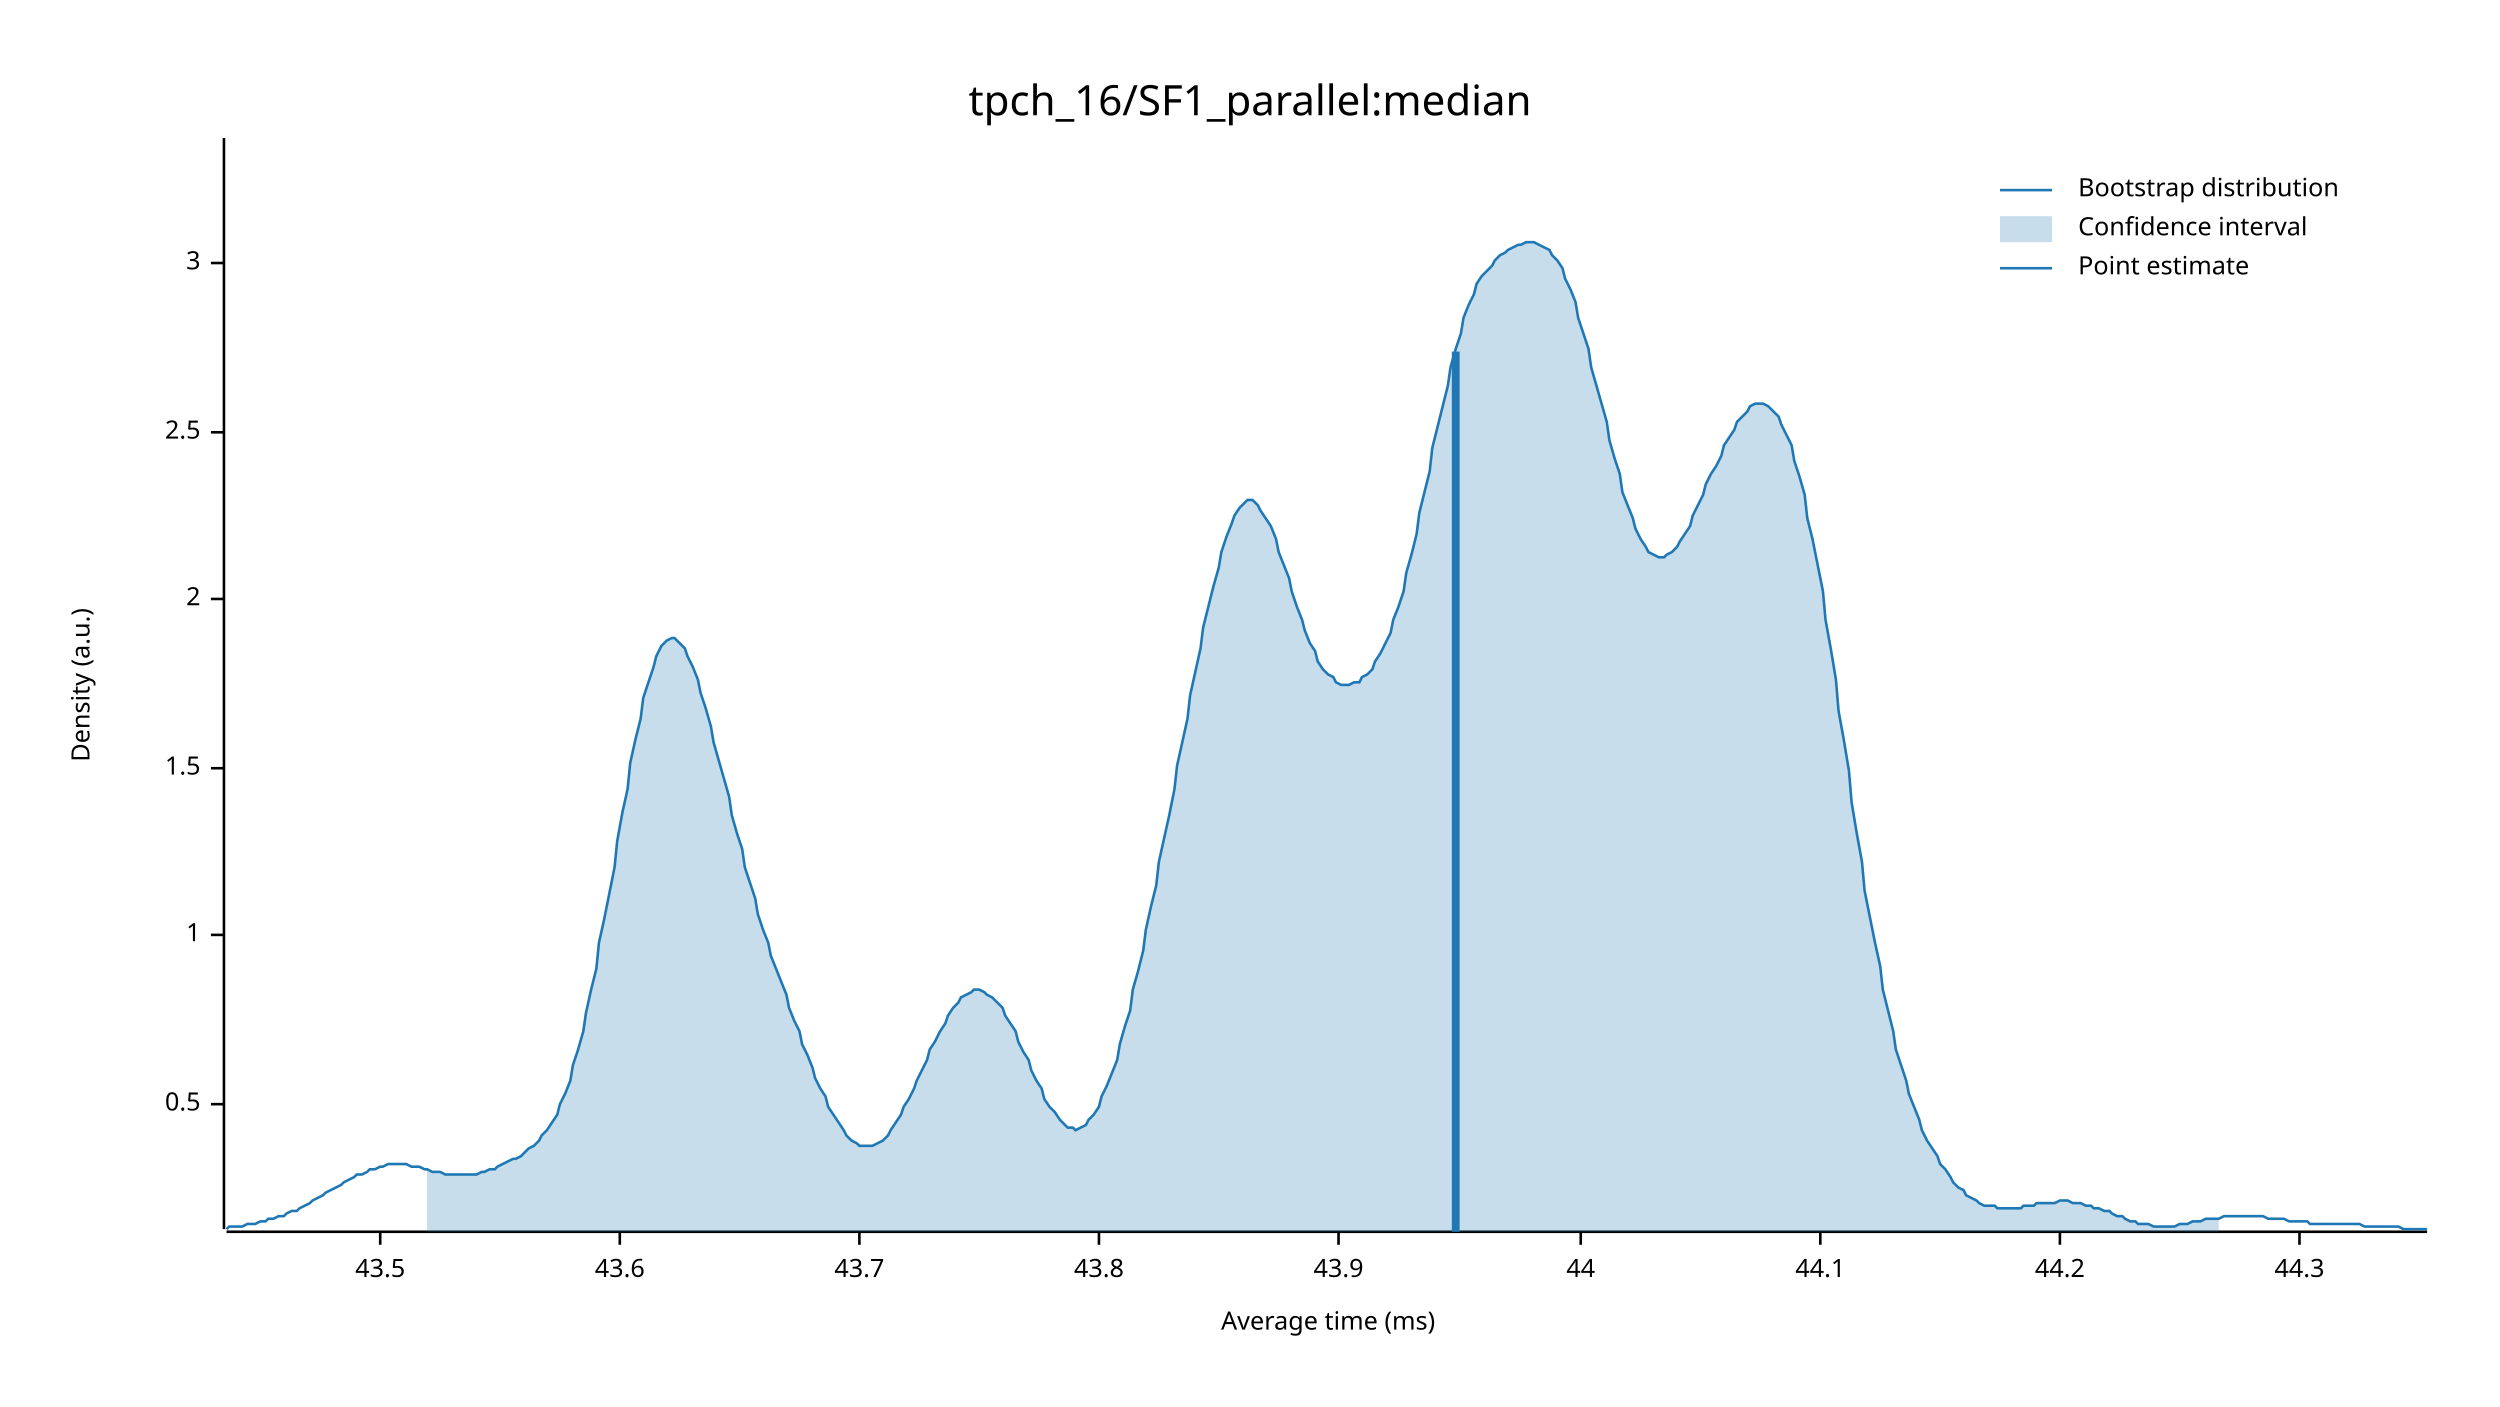
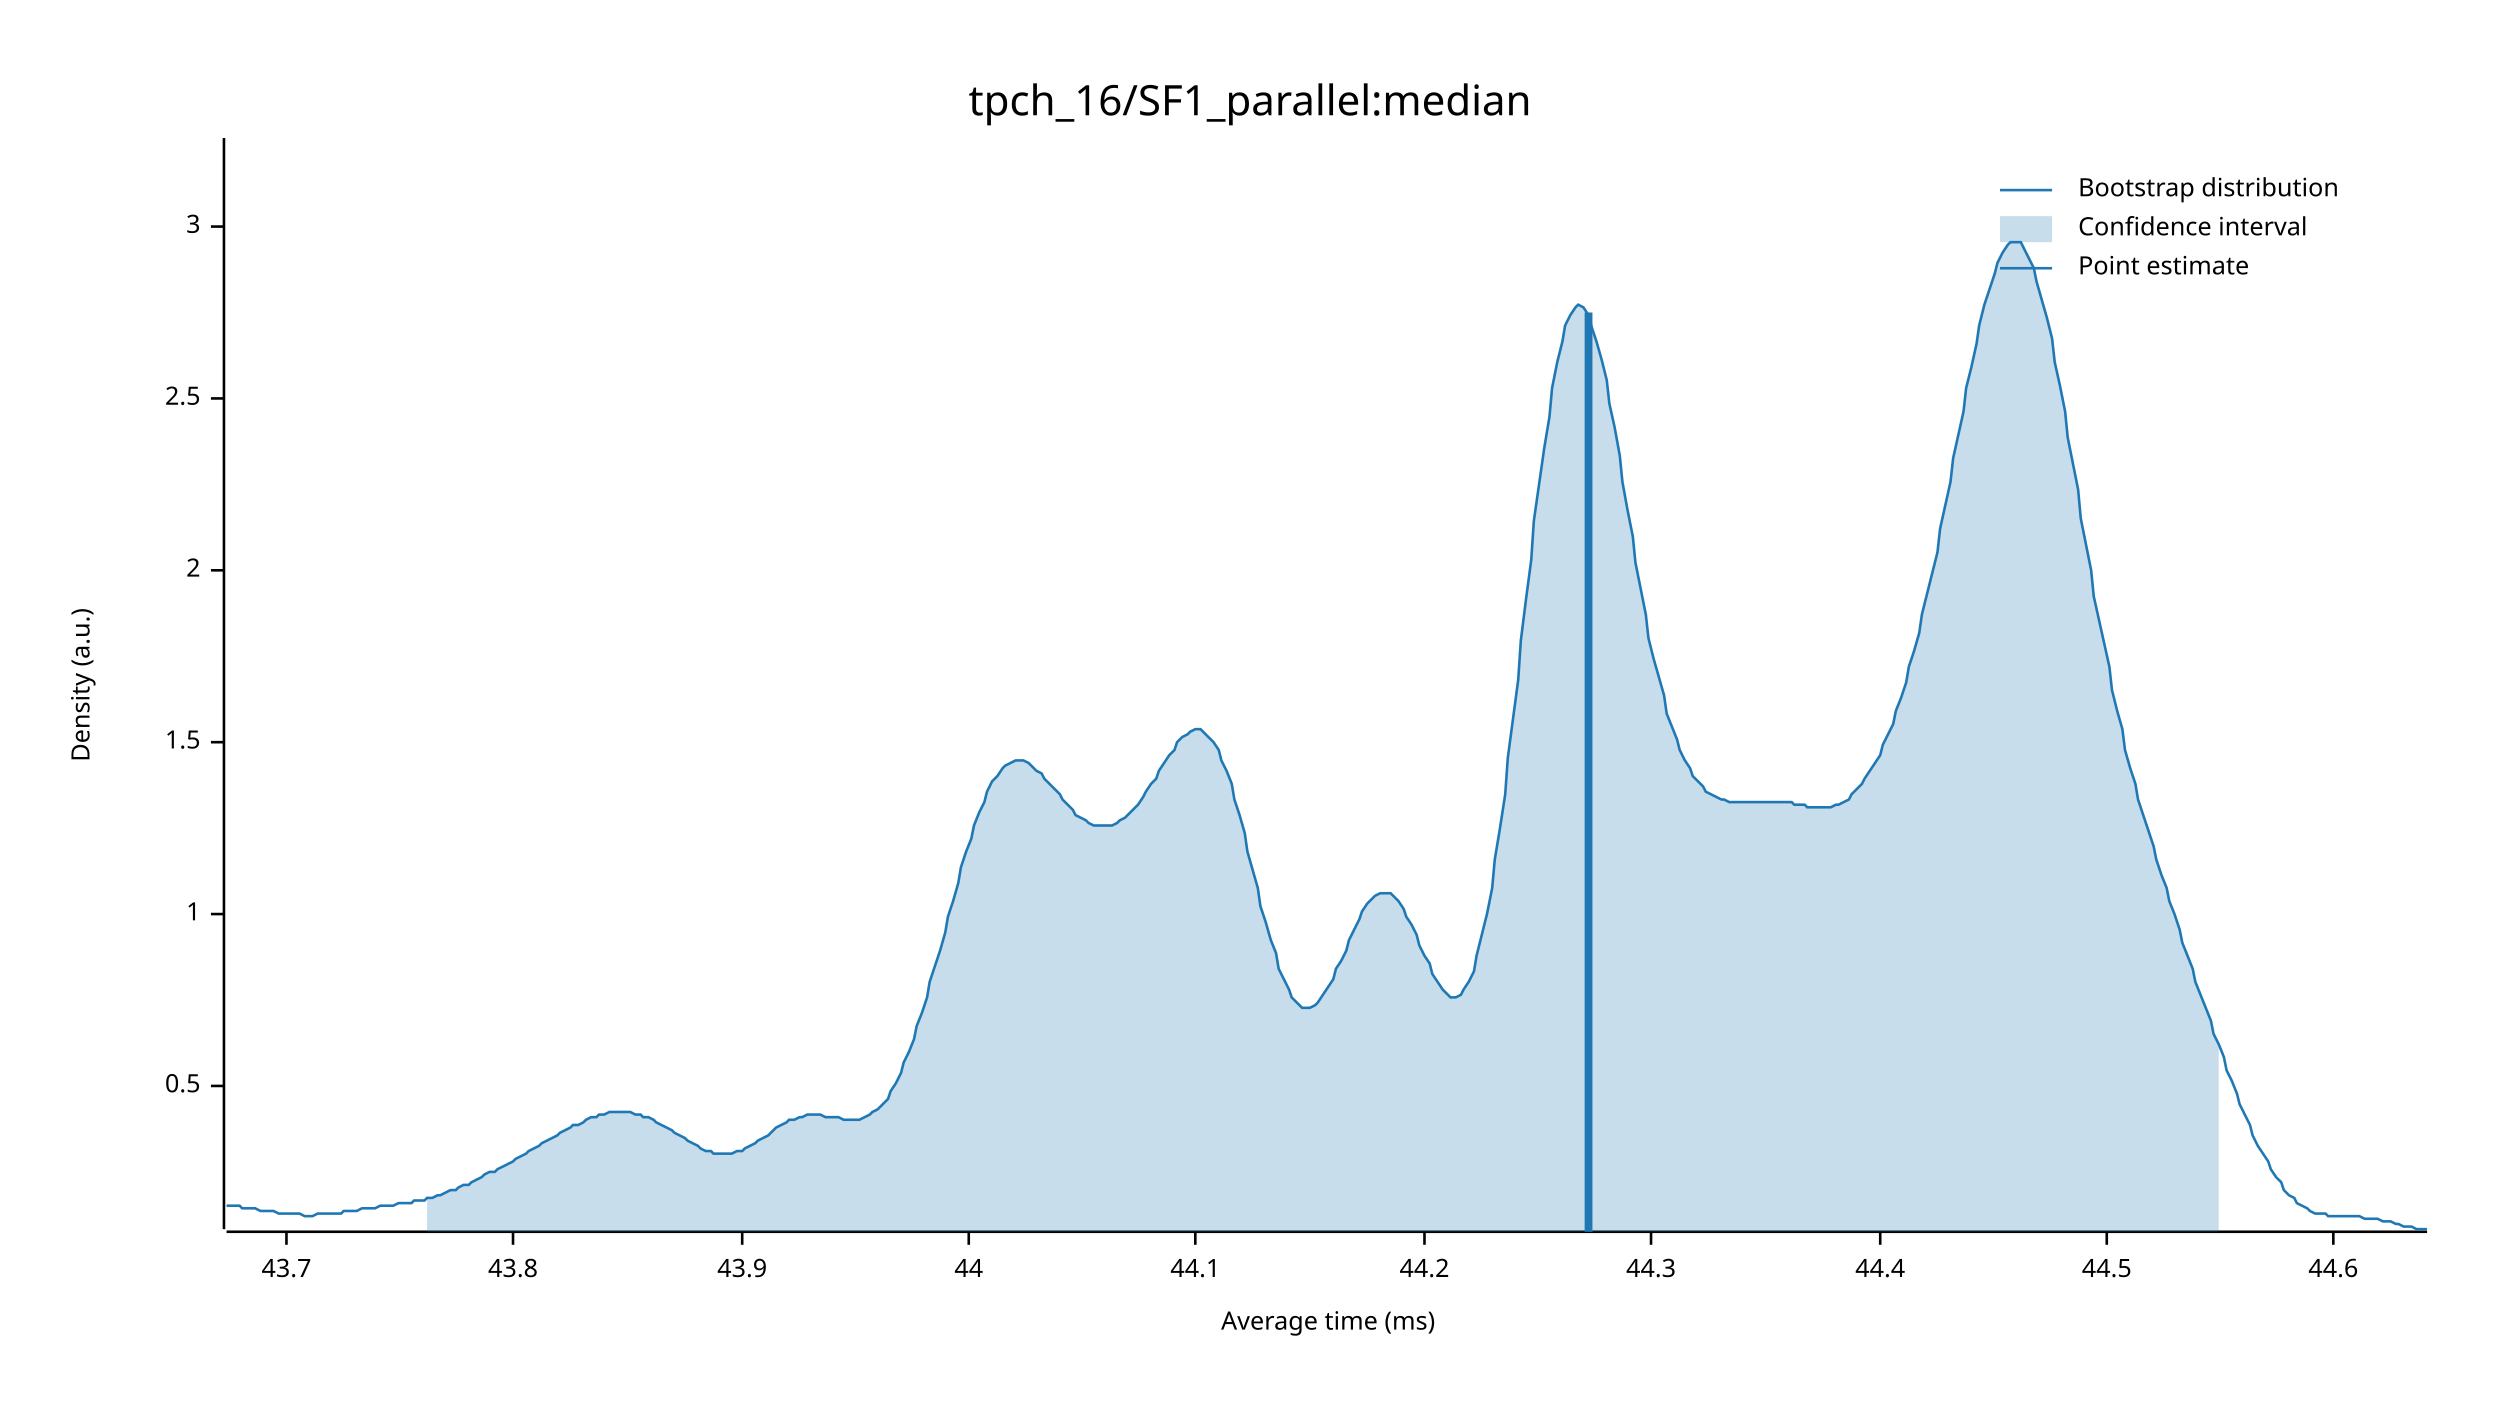
<svg xmlns="http://www.w3.org/2000/svg" width="960" height="540" viewBox="0 0 960 540">
  <text x="480" y="32" dy="0.76em" text-anchor="middle" font-family="sans-serif" font-size="16.129" opacity="1" fill="#000000">
tpch_16/SF1_parallel:median
</text>
  <text x="27" y="263" dy="0.76em" text-anchor="middle" font-family="sans-serif" font-size="9.677" opacity="1" fill="#000000" transform="rotate(270, 27, 263)">
Density (a.u.)
</text>
  <text x="510" y="513" dy="-0.5ex" text-anchor="middle" font-family="sans-serif" font-size="9.677" opacity="1" fill="#000000">
Average time (ms)
</text>
  <polyline fill="none" opacity="1" stroke="#000000" stroke-width="1" points="86,53 86,472 " />
-   <text x="77" y="424" dy="0.5ex" text-anchor="end" font-family="sans-serif" font-size="9.677" opacity="1" fill="#000000">
+   <text x="77" y="417" dy="0.5ex" text-anchor="end" font-family="sans-serif" font-size="9.677" opacity="1" fill="#000000">
0.5
</text>
-   <polyline fill="none" opacity="1" stroke="#000000" stroke-width="1" points="81,424 86,424 " />
-   <text x="77" y="359" dy="0.5ex" text-anchor="end" font-family="sans-serif" font-size="9.677" opacity="1" fill="#000000">
+   <polyline fill="none" opacity="1" stroke="#000000" stroke-width="1" points="81,417 86,417 " />
+   <text x="77" y="351" dy="0.5ex" text-anchor="end" font-family="sans-serif" font-size="9.677" opacity="1" fill="#000000">
1
</text>
-   <polyline fill="none" opacity="1" stroke="#000000" stroke-width="1" points="81,359 86,359 " />
-   <text x="77" y="295" dy="0.5ex" text-anchor="end" font-family="sans-serif" font-size="9.677" opacity="1" fill="#000000">
+   <polyline fill="none" opacity="1" stroke="#000000" stroke-width="1" points="81,351 86,351 " />
+   <text x="77" y="285" dy="0.5ex" text-anchor="end" font-family="sans-serif" font-size="9.677" opacity="1" fill="#000000">
1.5
</text>
-   <polyline fill="none" opacity="1" stroke="#000000" stroke-width="1" points="81,295 86,295 " />
-   <text x="77" y="230" dy="0.5ex" text-anchor="end" font-family="sans-serif" font-size="9.677" opacity="1" fill="#000000">
+   <polyline fill="none" opacity="1" stroke="#000000" stroke-width="1" points="81,285 86,285 " />
+   <text x="77" y="219" dy="0.5ex" text-anchor="end" font-family="sans-serif" font-size="9.677" opacity="1" fill="#000000">
2
</text>
-   <polyline fill="none" opacity="1" stroke="#000000" stroke-width="1" points="81,230 86,230 " />
-   <text x="77" y="166" dy="0.5ex" text-anchor="end" font-family="sans-serif" font-size="9.677" opacity="1" fill="#000000">
+   <polyline fill="none" opacity="1" stroke="#000000" stroke-width="1" points="81,219 86,219 " />
+   <text x="77" y="153" dy="0.5ex" text-anchor="end" font-family="sans-serif" font-size="9.677" opacity="1" fill="#000000">
2.5
</text>
-   <polyline fill="none" opacity="1" stroke="#000000" stroke-width="1" points="81,166 86,166 " />
-   <text x="77" y="101" dy="0.5ex" text-anchor="end" font-family="sans-serif" font-size="9.677" opacity="1" fill="#000000">
+   <polyline fill="none" opacity="1" stroke="#000000" stroke-width="1" points="81,153 86,153 " />
+   <text x="77" y="87" dy="0.5ex" text-anchor="end" font-family="sans-serif" font-size="9.677" opacity="1" fill="#000000">
3
</text>
-   <polyline fill="none" opacity="1" stroke="#000000" stroke-width="1" points="81,101 86,101 " />
+   <polyline fill="none" opacity="1" stroke="#000000" stroke-width="1" points="81,87 86,87 " />
  <polyline fill="none" opacity="1" stroke="#000000" stroke-width="1" points="87,473 932,473 " />
-   <text x="146" y="483" dy="0.76em" text-anchor="middle" font-family="sans-serif" font-size="9.677" opacity="1" fill="#000000">
- 43.5
- </text>
-   <polyline fill="none" opacity="1" stroke="#000000" stroke-width="1" points="146,473 146,478 " />
-   <text x="238" y="483" dy="0.76em" text-anchor="middle" font-family="sans-serif" font-size="9.677" opacity="1" fill="#000000">
- 43.6
- </text>
-   <polyline fill="none" opacity="1" stroke="#000000" stroke-width="1" points="238,473 238,478 " />
-   <text x="330" y="483" dy="0.76em" text-anchor="middle" font-family="sans-serif" font-size="9.677" opacity="1" fill="#000000">
+   <text x="110" y="483" dy="0.76em" text-anchor="middle" font-family="sans-serif" font-size="9.677" opacity="1" fill="#000000">
43.7
</text>
-   <polyline fill="none" opacity="1" stroke="#000000" stroke-width="1" points="330,473 330,478 " />
-   <text x="422" y="483" dy="0.76em" text-anchor="middle" font-family="sans-serif" font-size="9.677" opacity="1" fill="#000000">
+   <polyline fill="none" opacity="1" stroke="#000000" stroke-width="1" points="110,473 110,478 " />
+   <text x="197" y="483" dy="0.76em" text-anchor="middle" font-family="sans-serif" font-size="9.677" opacity="1" fill="#000000">
43.8
</text>
-   <polyline fill="none" opacity="1" stroke="#000000" stroke-width="1" points="422,473 422,478 " />
-   <text x="514" y="483" dy="0.76em" text-anchor="middle" font-family="sans-serif" font-size="9.677" opacity="1" fill="#000000">
+   <polyline fill="none" opacity="1" stroke="#000000" stroke-width="1" points="197,473 197,478 " />
+   <text x="285" y="483" dy="0.76em" text-anchor="middle" font-family="sans-serif" font-size="9.677" opacity="1" fill="#000000">
43.9
</text>
-   <polyline fill="none" opacity="1" stroke="#000000" stroke-width="1" points="514,473 514,478 " />
-   <text x="607" y="483" dy="0.76em" text-anchor="middle" font-family="sans-serif" font-size="9.677" opacity="1" fill="#000000">
+   <polyline fill="none" opacity="1" stroke="#000000" stroke-width="1" points="285,473 285,478 " />
+   <text x="372" y="483" dy="0.76em" text-anchor="middle" font-family="sans-serif" font-size="9.677" opacity="1" fill="#000000">
44
</text>
-   <polyline fill="none" opacity="1" stroke="#000000" stroke-width="1" points="607,473 607,478 " />
-   <text x="699" y="483" dy="0.76em" text-anchor="middle" font-family="sans-serif" font-size="9.677" opacity="1" fill="#000000">
+   <polyline fill="none" opacity="1" stroke="#000000" stroke-width="1" points="372,473 372,478 " />
+   <text x="459" y="483" dy="0.76em" text-anchor="middle" font-family="sans-serif" font-size="9.677" opacity="1" fill="#000000">
44.1
</text>
-   <polyline fill="none" opacity="1" stroke="#000000" stroke-width="1" points="699,473 699,478 " />
-   <text x="791" y="483" dy="0.76em" text-anchor="middle" font-family="sans-serif" font-size="9.677" opacity="1" fill="#000000">
+   <polyline fill="none" opacity="1" stroke="#000000" stroke-width="1" points="459,473 459,478 " />
+   <text x="547" y="483" dy="0.76em" text-anchor="middle" font-family="sans-serif" font-size="9.677" opacity="1" fill="#000000">
44.2
</text>
-   <polyline fill="none" opacity="1" stroke="#000000" stroke-width="1" points="791,473 791,478 " />
-   <text x="883" y="483" dy="0.76em" text-anchor="middle" font-family="sans-serif" font-size="9.677" opacity="1" fill="#000000">
+   <polyline fill="none" opacity="1" stroke="#000000" stroke-width="1" points="547,473 547,478 " />
+   <text x="634" y="483" dy="0.76em" text-anchor="middle" font-family="sans-serif" font-size="9.677" opacity="1" fill="#000000">
44.3
</text>
-   <polyline fill="none" opacity="1" stroke="#000000" stroke-width="1" points="883,473 883,478 " />
-   <polyline fill="none" opacity="1" stroke="#1F78B4" stroke-width="1" points="87,472 88,471 90,471 92,471 93,471 95,470 97,470 98,470 100,469 102,469 103,468 105,468 107,467 109,467 110,466 112,465 114,465 115,464 117,463 119,462 120,461 122,460 124,459 125,458 127,457 129,456 131,455 132,454 134,453 136,452 137,451 139,451 141,450 142,449 144,449 146,448 147,448 149,447 151,447 153,447 154,447 156,447 158,448 159,448 161,448 163,449 164,449 166,450 168,450 169,450 171,451 173,451 175,451 176,451 178,451 180,451 181,451 183,451 185,450 186,450 188,449 190,449 191,448 193,447 195,446 197,445 198,445 200,444 202,442 203,441 205,440 207,438 208,436 210,434 212,431 214,428 215,424 217,420 219,415 220,409 222,403 224,396 225,389 227,380 229,372 230,362 232,353 234,343 236,333 237,323 239,312 241,303 242,293 244,284 246,276 247,268 249,262 251,256 252,252 254,248 256,246 258,245 259,245 261,247 263,249 264,252 266,256 268,261 269,266 271,272 273,279 274,285 276,292 278,299 280,306 281,313 283,320 285,326 286,333 288,339 290,345 291,351 293,357 295,362 296,367 298,372 300,377 302,382 303,387 305,392 307,396 308,401 310,405 312,410 313,414 315,418 317,421 318,425 320,428 322,431 324,434 325,436 327,438 329,439 330,440 332,440 334,440 335,440 337,439 339,438 341,436 342,434 344,431 346,428 347,425 349,422 351,418 352,415 354,411 356,407 357,403 359,400 361,396 363,393 364,390 366,387 368,385 369,383 371,382 373,381 374,380 376,380 378,381 379,382 381,383 383,385 385,387 386,390 388,393 390,396 391,400 393,404 395,407 396,411 398,415 400,418 401,422 403,425 405,427 407,430 408,431 410,433 412,433 413,434 415,433 417,432 418,430 420,428 422,425 423,421 425,417 427,412 429,407 430,401 432,394 434,388 435,380 437,373 439,365 440,357 442,348 444,340 445,331 447,322 449,313 451,303 452,294 454,285 456,276 457,267 459,258 461,249 462,241 464,233 466,225 468,218 469,212 471,206 473,201 474,198 476,195 478,193 479,192 481,192 483,194 484,196 486,199 488,202 490,207 491,212 493,217 495,222 496,227 498,233 500,238 501,242 503,247 505,250 506,254 508,257 510,259 512,260 513,262 515,263 517,263 518,263 520,262 522,262 523,260 525,259 527,257 528,254 530,251 532,247 534,243 535,238 537,233 539,227 540,220 542,213 544,205 545,197 547,189 549,181 550,172 552,164 554,156 556,148 557,141 559,134 561,128 562,122 564,117 566,113 567,109 569,106 571,104 573,102 574,100 576,98 578,97 579,96 581,95 583,94 584,94 586,93 588,93 589,93 591,94 593,95 595,96 596,98 598,100 600,103 601,107 603,111 605,116 606,122 608,128 610,134 611,141 613,148 615,155 617,162 618,169 620,176 622,182 623,189 625,194 627,199 628,203 630,207 632,210 633,212 635,213 637,214 639,214 640,213 642,212 644,210 645,208 647,205 649,202 650,198 652,194 654,190 655,186 657,182 659,179 661,175 662,171 664,168 666,165 667,162 669,160 671,158 672,156 674,155 676,155 677,155 679,156 681,158 683,160 684,163 686,167 688,171 689,177 691,183 693,190 694,199 696,207 698,217 700,227 701,238 703,249 705,261 706,273 708,284 710,296 711,308 713,320 715,331 716,342 718,352 720,362 722,371 723,380 725,388 727,396 728,403 730,409 732,415 733,420 735,425 737,430 738,434 740,438 742,441 744,444 745,447 747,449 749,452 750,454 752,456 754,457 755,459 757,460 759,461 760,462 762,463 764,463 766,463 767,464 769,464 771,464 772,464 774,464 776,464 777,463 779,463 781,463 782,462 784,462 786,462 788,462 789,462 791,461 793,461 794,461 796,462 798,462 799,462 801,463 803,463 804,464 806,464 808,465 810,465 811,466 813,467 815,467 816,468 818,469 820,469 821,470 823,470 825,470 827,471 828,471 830,471 832,471 833,471 835,471 837,470 838,470 840,470 842,469 843,469 845,469 847,468 849,468 850,468 852,468 854,467 855,467 857,467 859,467 860,467 862,467 864,467 865,467 867,467 869,467 871,468 872,468 874,468 876,468 877,468 879,469 881,469 882,469 884,469 886,469 887,470 889,470 891,470 893,470 894,470 896,470 898,470 899,470 901,470 903,470 904,470 906,470 908,471 909,471 911,471 913,471 915,471 916,471 918,471 920,471 921,471 923,472 925,472 926,472 928,472 930,472 932,472 " />
-   <polygon opacity="0.25" fill="#1F78B4" points="164,449 166,450 168,450 169,450 171,451 173,451 175,451 176,451 178,451 180,451 181,451 183,451 185,450 186,450 188,449 190,449 191,448 193,447 195,446 197,445 198,445 200,444 202,442 203,441 205,440 207,438 208,436 210,434 212,431 214,428 215,424 217,420 219,415 220,409 222,403 224,396 225,389 227,380 229,372 230,362 232,353 234,343 236,333 237,323 239,312 241,303 242,293 244,284 246,276 247,268 249,262 251,256 252,252 254,248 256,246 258,245 259,245 261,247 263,249 264,252 266,256 268,261 269,266 271,272 273,279 274,285 276,292 278,299 280,306 281,313 283,320 285,326 286,333 288,339 290,345 291,351 293,357 295,362 296,367 298,372 300,377 302,382 303,387 305,392 307,396 308,401 310,405 312,410 313,414 315,418 317,421 318,425 320,428 322,431 324,434 325,436 327,438 329,439 330,440 332,440 334,440 335,440 337,439 339,438 341,436 342,434 344,431 346,428 347,425 349,422 351,418 352,415 354,411 356,407 357,403 359,400 361,396 363,393 364,390 366,387 368,385 369,383 371,382 373,381 374,380 376,380 378,381 379,382 381,383 383,385 385,387 386,390 388,393 390,396 391,400 393,404 395,407 396,411 398,415 400,418 401,422 403,425 405,427 407,430 408,431 410,433 412,433 413,434 415,433 417,432 418,430 420,428 422,425 423,421 425,417 427,412 429,407 430,401 432,394 434,388 435,380 437,373 439,365 440,357 442,348 444,340 445,331 447,322 449,313 451,303 452,294 454,285 456,276 457,267 459,258 461,249 462,241 464,233 466,225 468,218 469,212 471,206 473,201 474,198 476,195 478,193 479,192 481,192 483,194 484,196 486,199 488,202 490,207 491,212 493,217 495,222 496,227 498,233 500,238 501,242 503,247 505,250 506,254 508,257 510,259 512,260 513,262 515,263 517,263 518,263 520,262 522,262 523,260 525,259 527,257 528,254 530,251 532,247 534,243 535,238 537,233 539,227 540,220 542,213 544,205 545,197 547,189 549,181 550,172 552,164 554,156 556,148 557,141 559,134 561,128 562,122 564,117 566,113 567,109 569,106 571,104 573,102 574,100 576,98 578,97 579,96 581,95 583,94 584,94 586,93 588,93 589,93 591,94 593,95 595,96 596,98 598,100 600,103 601,107 603,111 605,116 606,122 608,128 610,134 611,141 613,148 615,155 617,162 618,169 620,176 622,182 623,189 625,194 627,199 628,203 630,207 632,210 633,212 635,213 637,214 639,214 640,213 642,212 644,210 645,208 647,205 649,202 650,198 652,194 654,190 655,186 657,182 659,179 661,175 662,171 664,168 666,165 667,162 669,160 671,158 672,156 674,155 676,155 677,155 679,156 681,158 683,160 684,163 686,167 688,171 689,177 691,183 693,190 694,199 696,207 698,217 700,227 701,238 703,249 705,261 706,273 708,284 710,296 711,308 713,320 715,331 716,342 718,352 720,362 722,371 723,380 725,388 727,396 728,403 730,409 732,415 733,420 735,425 737,430 738,434 740,438 742,441 744,444 745,447 747,449 749,452 750,454 752,456 754,457 755,459 757,460 759,461 760,462 762,463 764,463 766,463 767,464 769,464 771,464 772,464 774,464 776,464 777,463 779,463 781,463 782,462 784,462 786,462 788,462 789,462 791,461 793,461 794,461 796,462 798,462 799,462 801,463 803,463 804,464 806,464 808,465 810,465 811,466 813,467 815,467 816,468 818,469 820,469 821,470 823,470 825,470 827,471 828,471 830,471 832,471 833,471 835,471 837,470 838,470 840,470 842,469 843,469 845,469 847,468 849,468 850,468 852,468 852,473 164,473 " />
-   <polyline fill="none" opacity="1" stroke="#1F78B4" stroke-width="3" points="559,473 559,135 " />
+   <polyline fill="none" opacity="1" stroke="#000000" stroke-width="1" points="634,473 634,478 " />
+   <text x="722" y="483" dy="0.76em" text-anchor="middle" font-family="sans-serif" font-size="9.677" opacity="1" fill="#000000">
+ 44.4
+ </text>
+   <polyline fill="none" opacity="1" stroke="#000000" stroke-width="1" points="722,473 722,478 " />
+   <text x="809" y="483" dy="0.76em" text-anchor="middle" font-family="sans-serif" font-size="9.677" opacity="1" fill="#000000">
+ 44.5
+ </text>
+   <polyline fill="none" opacity="1" stroke="#000000" stroke-width="1" points="809,473 809,478 " />
+   <text x="896" y="483" dy="0.76em" text-anchor="middle" font-family="sans-serif" font-size="9.677" opacity="1" fill="#000000">
+ 44.6
+ </text>
+   <polyline fill="none" opacity="1" stroke="#000000" stroke-width="1" points="896,473 896,478 " />
+   <polyline fill="none" opacity="1" stroke="#1F78B4" stroke-width="1" points="87,463 88,463 90,463 92,463 93,464 95,464 97,464 98,464 100,465 102,465 103,465 105,465 107,466 109,466 110,466 112,466 114,466 115,466 117,467 119,467 120,467 122,466 124,466 125,466 127,466 129,466 131,466 132,465 134,465 136,465 137,465 139,464 141,464 142,464 144,464 146,463 147,463 149,463 151,463 153,462 154,462 156,462 158,462 159,461 161,461 163,461 164,460 166,460 168,459 169,459 171,458 173,457 175,457 176,456 178,455 180,455 181,454 183,453 185,452 186,451 188,450 190,450 191,449 193,448 195,447 197,446 198,445 200,444 202,443 203,442 205,441 207,440 208,439 210,438 212,437 214,436 215,435 217,434 219,433 220,432 222,432 224,431 225,430 227,429 229,429 230,428 232,428 234,427 236,427 237,427 239,427 241,427 242,427 244,428 246,428 247,429 249,429 251,430 252,431 254,432 256,433 258,434 259,435 261,436 263,437 264,438 266,439 268,440 269,441 271,442 273,442 274,443 276,443 278,443 280,443 281,443 283,442 285,442 286,441 288,440 290,439 291,438 293,437 295,436 296,435 298,433 300,432 302,431 303,430 305,430 307,429 308,429 310,428 312,428 313,428 315,428 317,429 318,429 320,429 322,429 324,430 325,430 327,430 329,430 330,430 332,429 334,428 335,427 337,426 339,424 341,422 342,419 344,416 346,412 347,408 349,404 351,399 352,394 354,389 356,383 357,377 359,371 361,365 363,358 364,352 366,346 368,339 369,333 371,327 373,322 374,317 376,312 378,308 379,304 381,300 383,298 385,295 386,294 388,293 390,292 391,292 393,292 395,293 396,294 398,296 400,297 401,299 403,301 405,303 407,305 408,307 410,309 412,311 413,313 415,314 417,315 418,316 420,317 422,317 423,317 425,317 427,317 429,316 430,315 432,314 434,312 435,311 437,309 439,306 440,304 442,301 444,299 445,296 447,293 449,290 451,288 452,285 454,283 456,282 457,281 459,280 461,280 462,281 464,283 466,285 468,288 469,292 471,296 473,301 474,307 476,313 478,320 479,327 481,334 483,341 484,348 486,354 488,361 490,366 491,372 493,376 495,380 496,383 498,385 500,387 501,387 503,387 505,386 506,385 508,382 510,379 512,376 513,372 515,369 517,365 518,361 520,357 522,353 523,350 525,347 527,345 528,344 530,343 532,343 534,343 535,344 537,346 539,349 540,352 542,355 544,359 545,363 547,367 549,370 550,374 552,377 554,380 556,382 557,383 559,383 561,382 562,380 564,377 566,373 567,367 569,359 571,351 573,341 574,330 576,318 578,305 579,291 581,276 583,261 584,246 586,230 588,215 589,200 591,186 593,172 595,160 596,149 598,139 600,131 601,125 603,121 605,118 606,117 608,118 610,121 611,125 613,131 615,138 617,146 618,155 620,164 622,175 623,185 625,196 627,206 628,216 630,226 632,236 633,245 635,253 637,260 639,267 640,274 642,279 644,284 645,288 647,292 649,295 650,298 652,300 654,302 655,304 657,305 659,306 661,307 662,307 664,308 666,308 667,308 669,308 671,308 672,308 674,308 676,308 677,308 679,308 681,308 683,308 684,308 686,308 688,308 689,309 691,309 693,309 694,310 696,310 698,310 700,310 701,310 703,310 705,309 706,309 708,308 710,307 711,305 713,303 715,301 716,299 718,296 720,293 722,290 723,286 725,282 727,278 728,273 730,268 732,262 733,256 735,250 737,243 738,236 740,228 742,220 744,212 745,203 747,194 749,185 750,176 752,167 754,158 755,149 757,141 759,132 760,125 762,117 764,111 766,105 767,101 769,97 771,94 772,93 774,93 776,93 777,95 779,99 781,103 782,108 784,115 786,122 788,130 789,139 791,148 793,158 794,168 796,178 798,188 799,199 801,209 803,219 804,229 806,238 808,247 810,256 811,265 813,273 815,280 816,288 818,295 820,301 821,307 823,313 825,319 827,325 828,330 830,336 832,341 833,346 835,351 837,357 838,362 840,367 842,372 843,377 845,382 847,387 849,392 850,397 852,401 854,406 855,411 857,415 859,420 860,424 862,428 864,432 865,436 867,440 869,443 871,446 872,449 874,452 876,454 877,457 879,459 881,460 882,462 884,463 886,464 887,465 889,466 891,466 893,466 894,467 896,467 898,467 899,467 901,467 903,467 904,467 906,467 908,468 909,468 911,468 913,468 915,469 916,469 918,469 920,470 921,470 923,471 925,471 926,471 928,472 930,472 932,472 " />
+   <polygon opacity="0.25" fill="#1F78B4" points="164,460 166,460 168,459 169,459 171,458 173,457 175,457 176,456 178,455 180,455 181,454 183,453 185,452 186,451 188,450 190,450 191,449 193,448 195,447 197,446 198,445 200,444 202,443 203,442 205,441 207,440 208,439 210,438 212,437 214,436 215,435 217,434 219,433 220,432 222,432 224,431 225,430 227,429 229,429 230,428 232,428 234,427 236,427 237,427 239,427 241,427 242,427 244,428 246,428 247,429 249,429 251,430 252,431 254,432 256,433 258,434 259,435 261,436 263,437 264,438 266,439 268,440 269,441 271,442 273,442 274,443 276,443 278,443 280,443 281,443 283,442 285,442 286,441 288,440 290,439 291,438 293,437 295,436 296,435 298,433 300,432 302,431 303,430 305,430 307,429 308,429 310,428 312,428 313,428 315,428 317,429 318,429 320,429 322,429 324,430 325,430 327,430 329,430 330,430 332,429 334,428 335,427 337,426 339,424 341,422 342,419 344,416 346,412 347,408 349,404 351,399 352,394 354,389 356,383 357,377 359,371 361,365 363,358 364,352 366,346 368,339 369,333 371,327 373,322 374,317 376,312 378,308 379,304 381,300 383,298 385,295 386,294 388,293 390,292 391,292 393,292 395,293 396,294 398,296 400,297 401,299 403,301 405,303 407,305 408,307 410,309 412,311 413,313 415,314 417,315 418,316 420,317 422,317 423,317 425,317 427,317 429,316 430,315 432,314 434,312 435,311 437,309 439,306 440,304 442,301 444,299 445,296 447,293 449,290 451,288 452,285 454,283 456,282 457,281 459,280 461,280 462,281 464,283 466,285 468,288 469,292 471,296 473,301 474,307 476,313 478,320 479,327 481,334 483,341 484,348 486,354 488,361 490,366 491,372 493,376 495,380 496,383 498,385 500,387 501,387 503,387 505,386 506,385 508,382 510,379 512,376 513,372 515,369 517,365 518,361 520,357 522,353 523,350 525,347 527,345 528,344 530,343 532,343 534,343 535,344 537,346 539,349 540,352 542,355 544,359 545,363 547,367 549,370 550,374 552,377 554,380 556,382 557,383 559,383 561,382 562,380 564,377 566,373 567,367 569,359 571,351 573,341 574,330 576,318 578,305 579,291 581,276 583,261 584,246 586,230 588,215 589,200 591,186 593,172 595,160 596,149 598,139 600,131 601,125 603,121 605,118 606,117 608,118 610,121 611,125 613,131 615,138 617,146 618,155 620,164 622,175 623,185 625,196 627,206 628,216 630,226 632,236 633,245 635,253 637,260 639,267 640,274 642,279 644,284 645,288 647,292 649,295 650,298 652,300 654,302 655,304 657,305 659,306 661,307 662,307 664,308 666,308 667,308 669,308 671,308 672,308 674,308 676,308 677,308 679,308 681,308 683,308 684,308 686,308 688,308 689,309 691,309 693,309 694,310 696,310 698,310 700,310 701,310 703,310 705,309 706,309 708,308 710,307 711,305 713,303 715,301 716,299 718,296 720,293 722,290 723,286 725,282 727,278 728,273 730,268 732,262 733,256 735,250 737,243 738,236 740,228 742,220 744,212 745,203 747,194 749,185 750,176 752,167 754,158 755,149 757,141 759,132 760,125 762,117 764,111 766,105 767,101 769,97 771,94 772,93 774,93 776,93 777,95 779,99 781,103 782,108 784,115 786,122 788,130 789,139 791,148 793,158 794,168 796,178 798,188 799,199 801,209 803,219 804,229 806,238 808,247 810,256 811,265 813,273 815,280 816,288 818,295 820,301 821,307 823,313 825,319 827,325 828,330 830,336 832,341 833,346 835,351 837,357 838,362 840,367 842,372 843,377 845,382 847,387 849,392 850,397 852,401 852,473 164,473 " />
+   <polyline fill="none" opacity="1" stroke="#1F78B4" stroke-width="3" points="610,473 610,120 " />
  <text x="798" y="68" dy="0.76em" text-anchor="start" font-family="sans-serif" font-size="9.677" opacity="1" fill="#000000">
Bootstrap distribution
</text>
  <text x="798" y="83" dy="0.76em" text-anchor="start" font-family="sans-serif" font-size="9.677" opacity="1" fill="#000000">
Confidence interval
</text>
  <text x="798" y="98" dy="0.76em" text-anchor="start" font-family="sans-serif" font-size="9.677" opacity="1" fill="#000000">
Point estimate
</text>
  <polyline fill="none" opacity="1" stroke="#1F78B4" stroke-width="1" points="768,73 788,73 " />
  <rect x="768" y="83" width="20" height="10" opacity="0.25" fill="#1F78B4" stroke="none" />
  <polyline fill="none" opacity="1" stroke="#1F78B4" stroke-width="1" points="768,103 788,103 " />
</svg>
